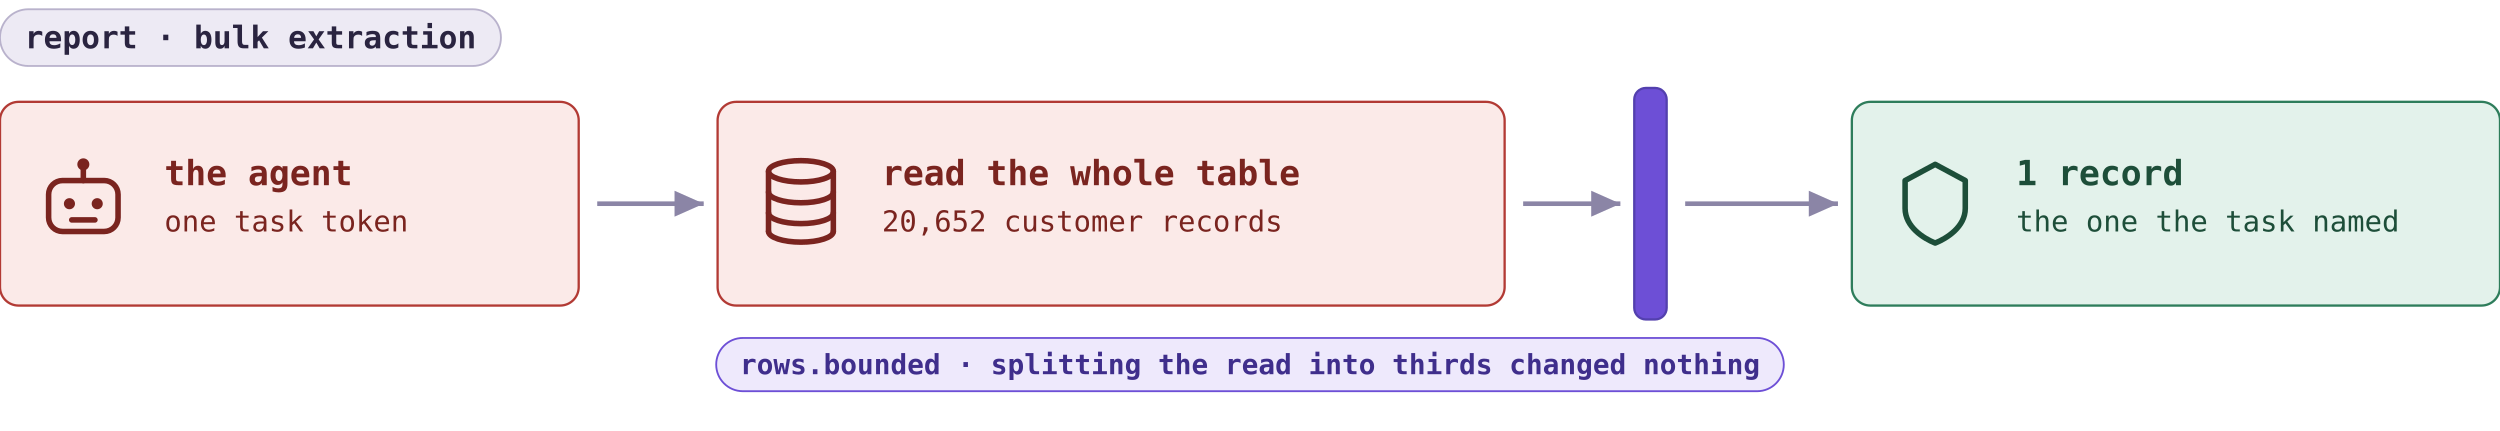
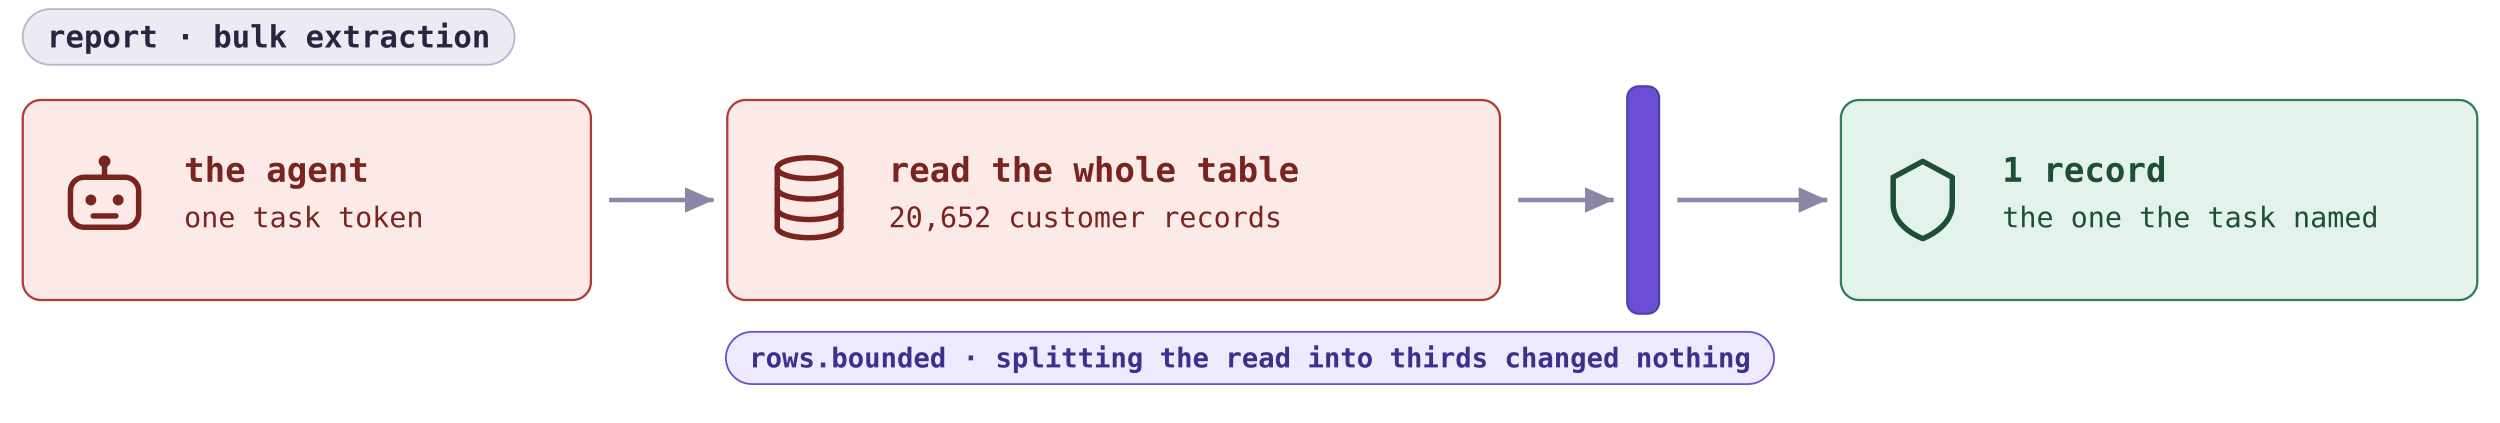
- <svg xmlns="http://www.w3.org/2000/svg" viewBox="0 0 1080 186" width="1080" height="186" role="img" aria-label="report · bulk extraction: read the whole table, 20,652 customer records; rows.bounded gives 1 record, the one the task named">
+ <svg xmlns="http://www.w3.org/2000/svg" viewBox="-10 0 1100 186" width="1100" height="186" role="img" aria-label="report · bulk extraction: read the whole table, 20,652 customer records; rows.bounded gives 1 record, the one the task named">
  <defs>
    <marker id="arrow" viewBox="0 0 10 10" refX="9" refY="5" markerWidth="7" markerHeight="7" orient="auto">
      <path d="M0,1 L9,5 L0,9 z" fill="#8B85A6" />
    </marker>
  </defs>
  <rect x="0.0" y="4.0" width="216.4" height="24.5" rx="12.2" fill="#EDEAF4" stroke="#B9B2CC" stroke-width="0.8" />
  <text x="108.2" y="16.2" fill="#2A2440" font-family="ui-monospace, SFMono-Regular, Menlo, Consolas, monospace" font-size="13.5" font-weight="600" text-anchor="middle" dominant-baseline="central">report · bulk extraction</text>
  <rect x="0" y="44" width="250" height="88" rx="8" fill="#FBEAE8" stroke="#B23A34" />
  <rect x="21" y="78.0" width="30" height="22" rx="6" fill="none" stroke="#7A241F" stroke-width="2.4" stroke-linecap="round" stroke-linejoin="round" />
  <path d="M36.0,72.0 L36.0,78.0" fill="none" stroke="#7A241F" stroke-width="2.4" stroke-linecap="round" stroke-linejoin="round" />
  <circle cx="36.0" cy="71.0" r="2.6" fill="#7A241F" />
  <circle cx="30.0" cy="88.0" r="2.4" fill="#7A241F" />
  <circle cx="42.0" cy="88.0" r="2.4" fill="#7A241F" />
  <path d="M31.0,95.0 L41.0,95.0" fill="none" stroke="#7A241F" stroke-width="2.4" stroke-linecap="round" stroke-linejoin="round" />
  <text x="71" y="80.0" fill="#7A241F" font-family="ui-monospace, SFMono-Regular, Menlo, Consolas, monospace" font-size="15" font-weight="600">the agent</text>
  <text x="71" y="100.0" fill="#7A241F" font-family="ui-monospace, SFMono-Regular, Menlo, Consolas, monospace" font-size="12.5">one task token</text>
  <rect x="310" y="44" width="340" height="88" rx="8" fill="#FBEAE8" stroke="#B23A34" />
  <ellipse cx="346.0" cy="74.0" rx="14" ry="4.6" fill="none" stroke="#7A241F" stroke-width="2.4" stroke-linecap="round" stroke-linejoin="round" />
  <path d="M332.0,74.0 V100.0" fill="none" stroke="#7A241F" stroke-width="2.4" stroke-linecap="round" stroke-linejoin="round" />
  <path d="M360.0,74.0 V100.0" fill="none" stroke="#7A241F" stroke-width="2.4" stroke-linecap="round" stroke-linejoin="round" />
  <path d="M332.0,100.0 a14,4.6 0 0 0 28,0" fill="none" stroke="#7A241F" stroke-width="2.4" stroke-linecap="round" stroke-linejoin="round" />
  <path d="M332.0,83.0 a14,4.6 0 0 0 28,0" fill="none" stroke="#7A241F" stroke-width="2.4" stroke-linecap="round" stroke-linejoin="round" />
  <path d="M332.0,92.0 a14,4.6 0 0 0 28,0" fill="none" stroke="#7A241F" stroke-width="2.4" stroke-linecap="round" stroke-linejoin="round" />
  <text x="381" y="80.0" fill="#7A241F" font-family="ui-monospace, SFMono-Regular, Menlo, Consolas, monospace" font-size="15" font-weight="600">read the whole table</text>
  <text x="381" y="100.0" fill="#7A241F" font-family="ui-monospace, SFMono-Regular, Menlo, Consolas, monospace" font-size="12.5">20,652 customer records</text>
  <rect x="800" y="44" width="280" height="88" rx="8" fill="#E3F2EB" stroke="#2E7D5B" />
  <path d="M836.0,71.0 L849,78.0 V90.0 C849,98.0 841.0,103.0 836.0,105.0 C831.0,103.0 823,98.0 823,90.0 V78.0 Z" fill="none" stroke="#1D4E39" stroke-width="2.4" stroke-linecap="round" stroke-linejoin="round" />
  <text x="871" y="80.0" fill="#1D4E39" font-family="ui-monospace, SFMono-Regular, Menlo, Consolas, monospace" font-size="15" font-weight="600">1 record</text>
  <text x="871" y="100.0" fill="#1D4E39" font-family="ui-monospace, SFMono-Regular, Menlo, Consolas, monospace" font-size="12.5">the one the task named</text>
  <rect x="706" y="38" width="14" height="100" rx="5" fill="#6D4FD6" stroke="#5340AE" />
  <path d="M258,88.0 L304,88.0" fill="none" stroke="#8B85A6" stroke-width="2" marker-end="url(#arrow)" />
  <path d="M658,88.0 L700,88.0" fill="none" stroke="#8B85A6" stroke-width="2" marker-end="url(#arrow)" />
  <path d="M728,88.0 L794,88.0" fill="none" stroke="#8B85A6" stroke-width="2" marker-end="url(#arrow)" />
  <rect x="309.4" y="146.0" width="461.2" height="23.0" rx="11.5" fill="#EEE9FC" stroke="#6D4FD6" stroke-width="0.8" />
  <text x="540.0" y="157.5" fill="#3F2E8C" font-family="ui-monospace, SFMono-Regular, Menlo, Consolas, monospace" font-size="12" font-weight="600" text-anchor="middle" dominant-baseline="central">rows.bounded · splitting the read into thirds changed nothing</text>
</svg>
